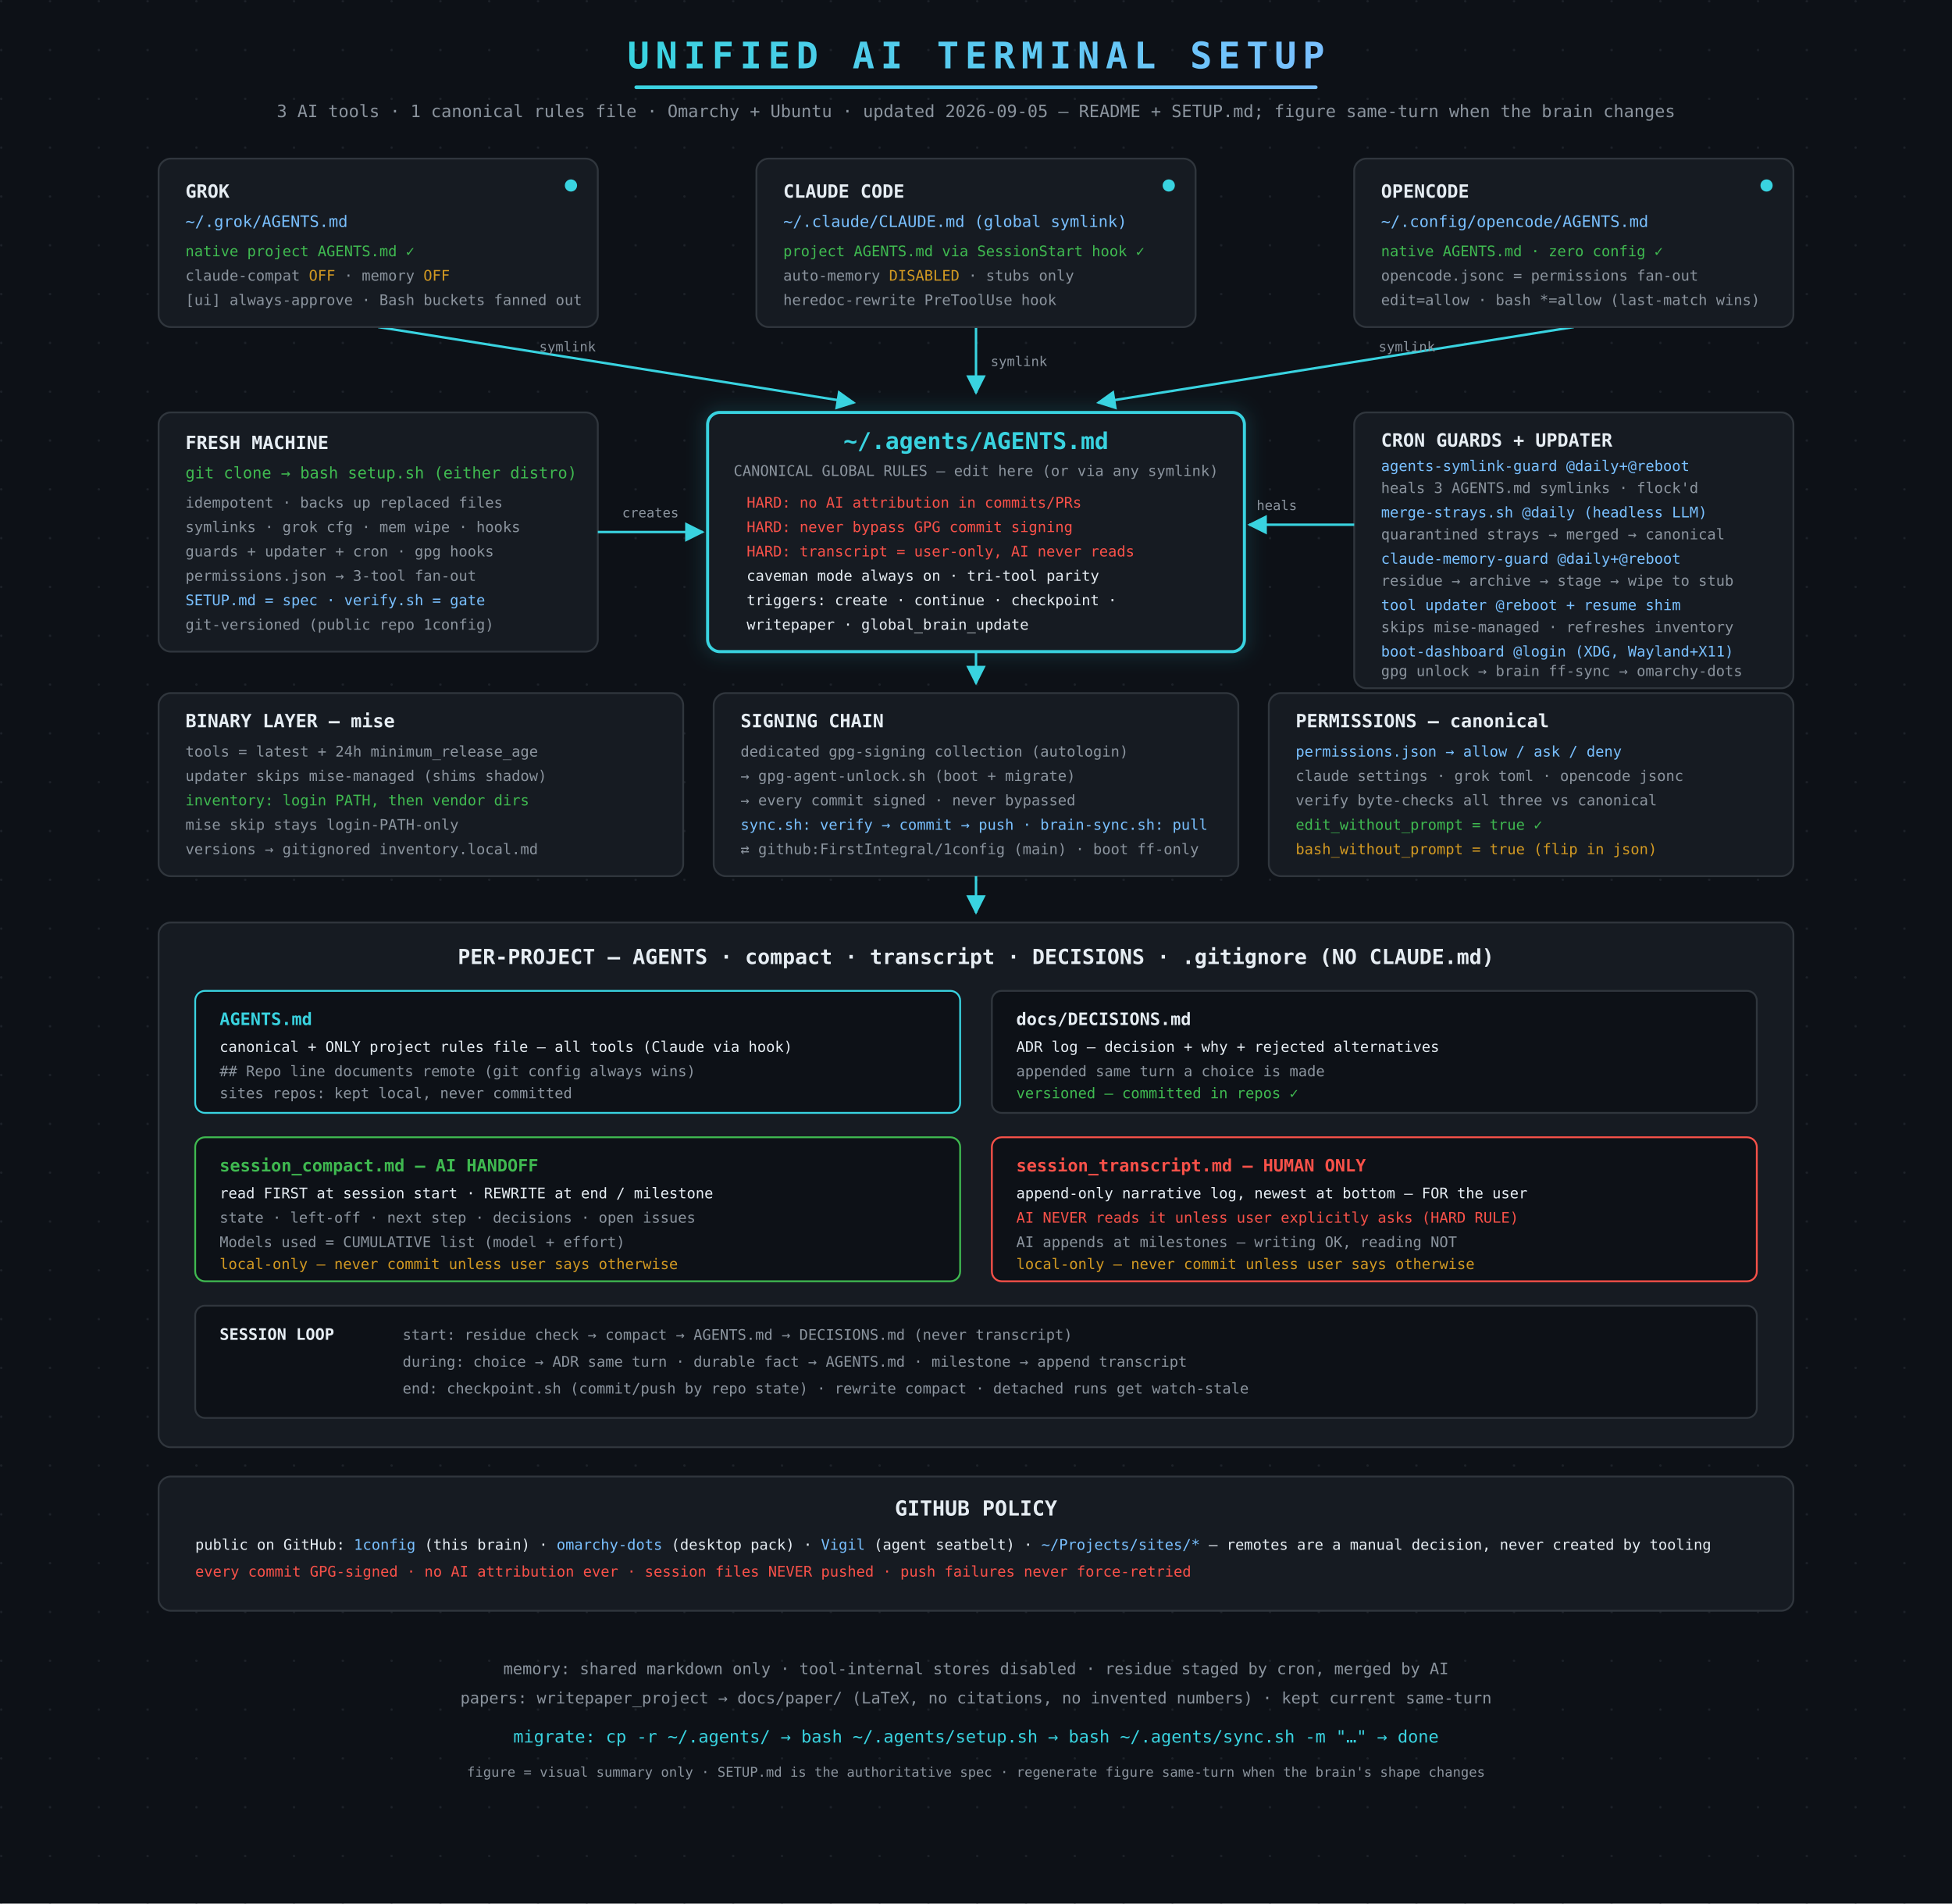
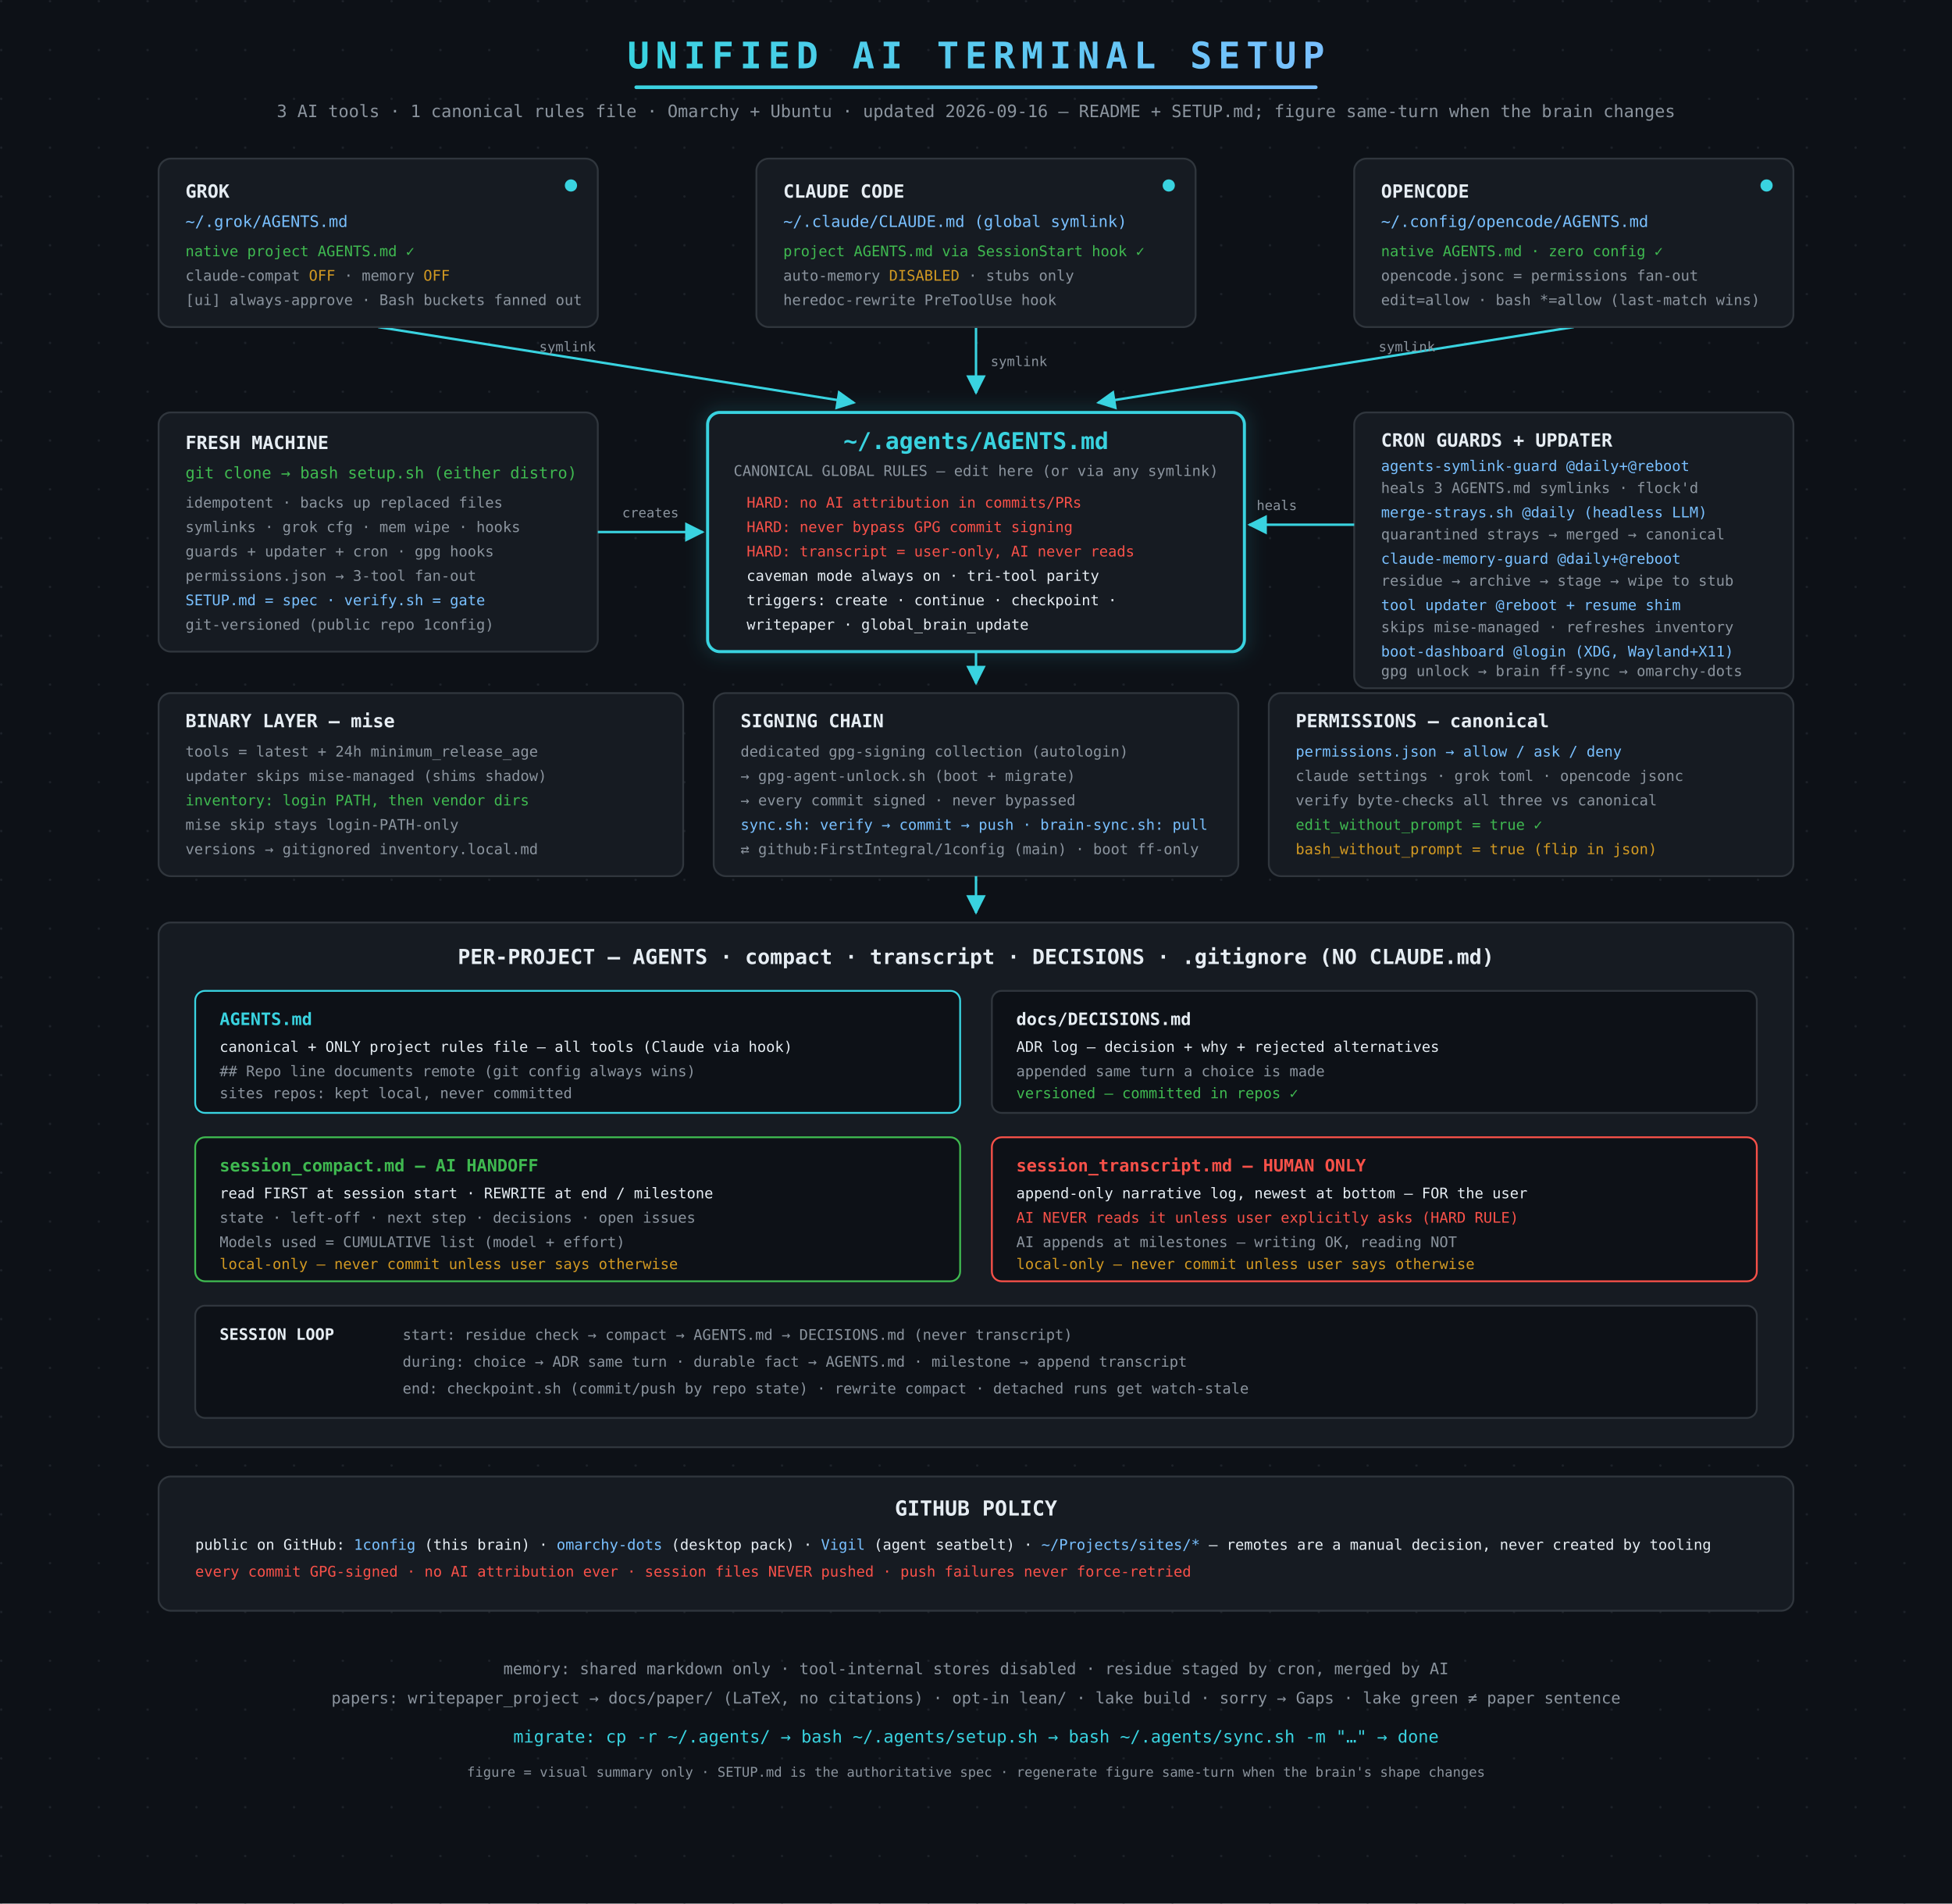
<svg xmlns="http://www.w3.org/2000/svg" width="1600" height="1560" viewBox="0 0 1600 1560" font-family="DejaVu Sans Mono, monospace">
  <defs>
    <pattern id="grid" width="40" height="40" patternUnits="userSpaceOnUse">
      <circle cx="1" cy="1" r="1" fill="#1c2128" />
    </pattern>
    <linearGradient id="acc" x1="0" y1="0" x2="1" y2="0">
      <stop offset="0" stop-color="#39d3e0" />
      <stop offset="1" stop-color="#79c0ff" />
    </linearGradient>
    <filter id="glow" x="-60%" y="-60%" width="220%" height="220%">
      <feGaussianBlur stdDeviation="7" />
    </filter>
    <marker id="arr" viewBox="0 0 10 10" refX="9" refY="5" markerWidth="8" markerHeight="8" orient="auto-start-reverse">
      <path d="M0,0 L10,5 L0,10 z" fill="#39d3e0" />
    </marker>
    <marker id="arrd" viewBox="0 0 10 10" refX="9" refY="5" markerWidth="7" markerHeight="7" orient="auto-start-reverse">
      <path d="M0,0 L10,5 L0,10 z" fill="#d29922" />
    </marker>
  </defs>
  <rect width="1600" height="1560" fill="#0d1117" />
  <rect width="1600" height="1560" fill="url(#grid)" />
  <text x="800" y="56" text-anchor="middle" font-size="30" font-weight="bold" fill="url(#acc)" letter-spacing="5">UNIFIED AI TERMINAL SETUP</text>
  <rect x="520" y="70" width="560" height="3" rx="1.5" fill="url(#acc)" />
-   <text x="800" y="96" text-anchor="middle" font-size="14" fill="#8b949e">3 AI tools · 1 canonical rules file · Omarchy + Ubuntu · updated 2026-09-05 — README + SETUP.md; figure same-turn when the brain changes</text>
+   <text x="800" y="96" text-anchor="middle" font-size="14" fill="#8b949e">3 AI tools · 1 canonical rules file · Omarchy + Ubuntu · updated 2026-09-16 — README + SETUP.md; figure same-turn when the brain changes</text>
  <line x1="310" y1="268" x2="700" y2="330" stroke="#39d3e0" stroke-width="2" marker-end="url(#arr)" />
  <text x="442" y="288" font-size="11" fill="#8b949e">symlink</text>
  <line x1="800" y1="268" x2="800" y2="322" stroke="#39d3e0" stroke-width="2" marker-end="url(#arr)" />
  <text x="812" y="300" font-size="11" fill="#8b949e">symlink</text>
  <line x1="1290" y1="268" x2="900" y2="330" stroke="#39d3e0" stroke-width="2" marker-end="url(#arr)" />
  <text x="1130" y="288" font-size="11" fill="#8b949e">symlink</text>
  <rect x="130" y="130" width="360" height="138" rx="10" fill="#161b22" stroke="#30363d" stroke-width="1.5" />
  <circle cx="468" cy="152" r="5" fill="#39d3e0" />
  <text x="152" y="162" font-size="15" font-weight="bold" fill="#e6edf3">GROK</text>
  <text x="152" y="186" font-size="13" fill="#79c0ff">~/.grok/AGENTS.md</text>
  <text x="152" y="210" font-size="12" fill="#3fb950">native project AGENTS.md ✓</text>
  <text x="152" y="230" font-size="12" fill="#8b949e">claude-compat <tspan fill="#d29922">OFF</tspan> · memory <tspan fill="#d29922">OFF</tspan>
  </text>
  <text x="152" y="250" font-size="12" fill="#8b949e">[ui] always-approve · Bash buckets fanned out</text>
  <rect x="620" y="130" width="360" height="138" rx="10" fill="#161b22" stroke="#30363d" stroke-width="1.5" />
  <circle cx="958" cy="152" r="5" fill="#39d3e0" />
  <text x="642" y="162" font-size="15" font-weight="bold" fill="#e6edf3">CLAUDE CODE</text>
  <text x="642" y="186" font-size="13" fill="#79c0ff">~/.claude/CLAUDE.md (global symlink)</text>
  <text x="642" y="210" font-size="12" fill="#3fb950">project AGENTS.md via SessionStart hook ✓</text>
  <text x="642" y="230" font-size="12" fill="#8b949e">auto-memory <tspan fill="#d29922">DISABLED</tspan> · stubs only</text>
  <text x="642" y="250" font-size="12" fill="#8b949e">heredoc-rewrite PreToolUse hook</text>
  <rect x="1110" y="130" width="360" height="138" rx="10" fill="#161b22" stroke="#30363d" stroke-width="1.5" />
  <circle cx="1448" cy="152" r="5" fill="#39d3e0" />
  <text x="1132" y="162" font-size="15" font-weight="bold" fill="#e6edf3">OPENCODE</text>
  <text x="1132" y="186" font-size="13" fill="#79c0ff">~/.config/opencode/AGENTS.md</text>
  <text x="1132" y="210" font-size="12" fill="#3fb950">native AGENTS.md · zero config ✓</text>
  <text x="1132" y="230" font-size="12" fill="#8b949e">opencode.jsonc = permissions fan-out</text>
  <text x="1132" y="250" font-size="12" fill="#8b949e">edit=allow · bash *=allow (last-match wins)</text>
  <rect x="580" y="338" width="440" height="196" rx="10" fill="none" stroke="#39d3e0" stroke-width="2.5" opacity="0.55" filter="url(#glow)" />
  <rect x="580" y="338" width="440" height="196" rx="10" fill="#161b22" stroke="#39d3e0" stroke-width="2.5" />
  <text x="800" y="368" text-anchor="middle" font-size="19" font-weight="bold" fill="#39d3e0">~/.agents/AGENTS.md</text>
  <text x="800" y="390" text-anchor="middle" font-size="12" fill="#8b949e">CANONICAL GLOBAL RULES — edit here (or via any symlink)</text>
  <text x="612" y="416" font-size="12" fill="#f85149">HARD: no AI attribution in commits/PRs</text>
  <text x="612" y="436" font-size="12" fill="#f85149">HARD: never bypass GPG commit signing</text>
  <text x="612" y="456" font-size="12" fill="#f85149">HARD: transcript = user-only, AI never reads</text>
  <text x="612" y="476" font-size="12" fill="#e6edf3">caveman mode always on · tri-tool parity</text>
  <text x="612" y="496" font-size="12" fill="#e6edf3">triggers: create · continue · checkpoint ·</text>
  <text x="612" y="516" font-size="12" fill="#e6edf3">writepaper · global_brain_update</text>
  <rect x="1110" y="338" width="360" height="226" rx="10" fill="#161b22" stroke="#30363d" stroke-width="1.5" />
  <text x="1132" y="366" font-size="15" font-weight="bold" fill="#e6edf3">CRON GUARDS + UPDATER</text>
  <text x="1132" y="386" font-size="12" fill="#79c0ff">agents-symlink-guard @daily+@reboot</text>
  <text x="1132" y="404" font-size="12" fill="#8b949e">heals 3 AGENTS.md symlinks · flock'd</text>
  <text x="1132" y="424" font-size="12" fill="#79c0ff">merge-strays.sh @daily (headless LLM)</text>
  <text x="1132" y="442" font-size="12" fill="#8b949e">quarantined strays → merged → canonical</text>
  <text x="1132" y="462" font-size="12" fill="#79c0ff">claude-memory-guard @daily+@reboot</text>
  <text x="1132" y="480" font-size="12" fill="#8b949e">residue → archive → stage → wipe to stub</text>
  <text x="1132" y="500" font-size="12" fill="#79c0ff">tool updater @reboot + resume shim</text>
  <text x="1132" y="518" font-size="12" fill="#8b949e">skips mise-managed · refreshes inventory</text>
  <text x="1132" y="538" font-size="12" fill="#79c0ff">boot-dashboard @login (XDG, Wayland+X11)</text>
  <text x="1132" y="554" font-size="12" fill="#8b949e">gpg unlock → brain ff-sync → omarchy-dots</text>
  <line x1="1110" y1="430" x2="1024" y2="430" stroke="#39d3e0" stroke-width="2" marker-end="url(#arr)" />
  <text x="1030" y="418" font-size="11" fill="#8b949e">heals</text>
  <rect x="130" y="338" width="360" height="196" rx="10" fill="#161b22" stroke="#30363d" stroke-width="1.5" />
  <text x="152" y="368" font-size="15" font-weight="bold" fill="#e6edf3">FRESH MACHINE</text>
  <text x="152" y="392" font-size="13" fill="#3fb950">git clone → bash setup.sh (either distro)</text>
  <text x="152" y="416" font-size="12" fill="#8b949e">idempotent · backs up replaced files</text>
  <text x="152" y="436" font-size="12" fill="#8b949e">symlinks · grok cfg · mem wipe · hooks</text>
  <text x="152" y="456" font-size="12" fill="#8b949e">guards + updater + cron · gpg hooks</text>
  <text x="152" y="476" font-size="12" fill="#8b949e">permissions.json → 3-tool fan-out</text>
  <text x="152" y="496" font-size="12" fill="#79c0ff">SETUP.md = spec · verify.sh = gate</text>
  <text x="152" y="516" font-size="12" fill="#8b949e">git-versioned (public repo 1config)</text>
  <line x1="490" y1="436" x2="576" y2="436" stroke="#39d3e0" stroke-width="2" marker-end="url(#arr)" />
  <text x="510" y="424" font-size="11" fill="#8b949e">creates</text>
  <line x1="800" y1="534" x2="800" y2="560" stroke="#39d3e0" stroke-width="2" marker-end="url(#arr)" />
  <rect x="130" y="568" width="430" height="150" rx="10" fill="#161b22" stroke="#30363d" stroke-width="1.5" />
  <text x="152" y="596" font-size="15" font-weight="bold" fill="#e6edf3">BINARY LAYER — mise</text>
  <text x="152" y="620" font-size="12" fill="#8b949e">tools = latest + 24h minimum_release_age</text>
  <text x="152" y="640" font-size="12" fill="#8b949e">updater skips mise-managed (shims shadow)</text>
  <text x="152" y="660" font-size="12" fill="#3fb950">inventory: login PATH, then vendor dirs</text>
  <text x="152" y="680" font-size="12" fill="#8b949e">mise skip stays login-PATH-only</text>
  <text x="152" y="700" font-size="12" fill="#8b949e">versions → gitignored inventory.local.md</text>
  <rect x="585" y="568" width="430" height="150" rx="10" fill="#161b22" stroke="#30363d" stroke-width="1.5" />
  <text x="607" y="596" font-size="15" font-weight="bold" fill="#e6edf3">SIGNING CHAIN</text>
  <text x="607" y="620" font-size="12" fill="#8b949e">dedicated gpg-signing collection (autologin)</text>
  <text x="607" y="640" font-size="12" fill="#8b949e">→ gpg-agent-unlock.sh (boot + migrate)</text>
  <text x="607" y="660" font-size="12" fill="#8b949e">→ every commit signed · never bypassed</text>
  <text x="607" y="680" font-size="12" fill="#79c0ff">sync.sh: verify → commit → push · brain-sync.sh: pull</text>
  <text x="607" y="700" font-size="12" fill="#8b949e">⇄ github:FirstIntegral/1config (main) · boot ff-only</text>
  <rect x="1040" y="568" width="430" height="150" rx="10" fill="#161b22" stroke="#30363d" stroke-width="1.5" />
  <text x="1062" y="596" font-size="15" font-weight="bold" fill="#e6edf3">PERMISSIONS — canonical</text>
  <text x="1062" y="620" font-size="12" fill="#79c0ff">permissions.json → allow / ask / deny</text>
  <text x="1062" y="640" font-size="12" fill="#8b949e">claude settings · grok toml · opencode jsonc</text>
  <text x="1062" y="660" font-size="12" fill="#8b949e">verify byte-checks all three vs canonical</text>
  <text x="1062" y="680" font-size="12" fill="#3fb950">edit_without_prompt = true ✓</text>
  <text x="1062" y="700" font-size="12" fill="#d29922">bash_without_prompt = true (flip in json)</text>
  <line x1="800" y1="718" x2="800" y2="748" stroke="#39d3e0" stroke-width="2" marker-end="url(#arr)" />
  <rect x="130" y="756" width="1340" height="430" rx="10" fill="#161b22" stroke="#30363d" stroke-width="1.5" />
  <text x="800" y="790" text-anchor="middle" font-size="17" font-weight="bold" fill="#e6edf3">PER-PROJECT — AGENTS · compact · transcript · DECISIONS · .gitignore (NO CLAUDE.md)</text>
  <rect x="160" y="812" width="627" height="100" rx="8" fill="#0d1117" stroke="#39d3e0" stroke-width="1.5" />
  <text x="180" y="840" font-size="14" font-weight="bold" fill="#39d3e0">AGENTS.md</text>
  <text x="180" y="862" font-size="12" fill="#e6edf3">canonical + ONLY project rules file — all tools (Claude via hook)</text>
  <text x="180" y="882" font-size="12" fill="#8b949e">## Repo line documents remote (git config always wins)</text>
  <text x="180" y="900" font-size="12" fill="#8b949e">sites repos: kept local, never committed</text>
  <rect x="813" y="812" width="627" height="100" rx="8" fill="#0d1117" stroke="#30363d" stroke-width="1.5" />
  <text x="833" y="840" font-size="14" font-weight="bold" fill="#e6edf3">docs/DECISIONS.md</text>
  <text x="833" y="862" font-size="12" fill="#e6edf3">ADR log — decision + why + rejected alternatives</text>
  <text x="833" y="882" font-size="12" fill="#8b949e">appended same turn a choice is made</text>
  <text x="833" y="900" font-size="12" fill="#3fb950">versioned — committed in repos ✓</text>
  <rect x="160" y="932" width="627" height="118" rx="8" fill="#0d1117" stroke="#3fb950" stroke-width="1.5" />
  <text x="180" y="960" font-size="14" font-weight="bold" fill="#3fb950">session_compact.md — AI HANDOFF</text>
  <text x="180" y="982" font-size="12" fill="#e6edf3">read FIRST at session start · REWRITE at end / milestone</text>
  <text x="180" y="1002" font-size="12" fill="#8b949e">state · left-off · next step · decisions · open issues</text>
  <text x="180" y="1022" font-size="12" fill="#8b949e">Models used = CUMULATIVE list (model + effort)</text>
  <text x="180" y="1040" font-size="12" fill="#d29922">local-only — never commit unless user says otherwise</text>
  <rect x="813" y="932" width="627" height="118" rx="8" fill="#0d1117" stroke="#f85149" stroke-width="1.5" />
  <text x="833" y="960" font-size="14" font-weight="bold" fill="#f85149">session_transcript.md — HUMAN ONLY</text>
  <text x="833" y="982" font-size="12" fill="#e6edf3">append-only narrative log, newest at bottom — FOR the user</text>
  <text x="833" y="1002" font-size="12" fill="#f85149">AI NEVER reads it unless user explicitly asks (HARD RULE)</text>
  <text x="833" y="1022" font-size="12" fill="#8b949e">AI appends at milestones — writing OK, reading NOT</text>
  <text x="833" y="1040" font-size="12" fill="#d29922">local-only — never commit unless user says otherwise</text>
  <rect x="160" y="1070" width="1280" height="92" rx="8" fill="#0d1117" stroke="#30363d" stroke-width="1.5" />
  <text x="180" y="1098" font-size="13" font-weight="bold" fill="#e6edf3">SESSION LOOP</text>
  <text x="330" y="1098" font-size="12" fill="#8b949e">start: residue check → compact → AGENTS.md → DECISIONS.md (never transcript)</text>
  <text x="330" y="1120" font-size="12" fill="#8b949e">during: choice → ADR same turn · durable fact → AGENTS.md · milestone → append transcript</text>
  <text x="330" y="1142" font-size="12" fill="#8b949e">end: checkpoint.sh (commit/push by repo state) · rewrite compact · detached runs get watch-stale</text>
  <rect x="130" y="1210" width="1340" height="110" rx="10" fill="#161b22" stroke="#30363d" stroke-width="1.5" />
  <text x="800" y="1242" text-anchor="middle" font-size="17" font-weight="bold" fill="#e6edf3">GITHUB POLICY</text>
  <text x="160" y="1270" font-size="12" fill="#e6edf3">public on GitHub: <tspan fill="#79c0ff">1config</tspan> (this brain) · <tspan fill="#79c0ff">omarchy-dots</tspan> (desktop pack) · <tspan fill="#79c0ff">Vigil</tspan> (agent seatbelt) · <tspan fill="#79c0ff">~/Projects/sites/*</tspan> — remotes are a manual decision, never created by tooling</text>
  <text x="160" y="1292" font-size="12" fill="#f85149">every commit GPG-signed · no AI attribution ever · session files NEVER pushed · push failures never force-retried</text>
  <text x="800" y="1372" text-anchor="middle" font-size="13" fill="#8b949e">memory: shared markdown only · tool-internal stores disabled · residue staged by cron, merged by AI</text>
-   <text x="800" y="1396" text-anchor="middle" font-size="13" fill="#8b949e">papers: writepaper_project → docs/paper/ (LaTeX, no citations, no invented numbers) · kept current same-turn</text>
+   <text x="800" y="1396" text-anchor="middle" font-size="13" fill="#8b949e">papers: writepaper_project → docs/paper/ (LaTeX, no citations) · opt-in lean/ · lake build · sorry → Gaps · lake green ≠ paper sentence</text>
  <text x="800" y="1428" text-anchor="middle" font-size="14" fill="#39d3e0">migrate: cp -r ~/.agents/ → bash ~/.agents/setup.sh → bash ~/.agents/sync.sh -m "…" → done</text>
  <text x="800" y="1456" text-anchor="middle" font-size="11" fill="#8b949e">figure = visual summary only · SETUP.md is the authoritative spec · regenerate figure same-turn when the brain's shape changes</text>
</svg>
